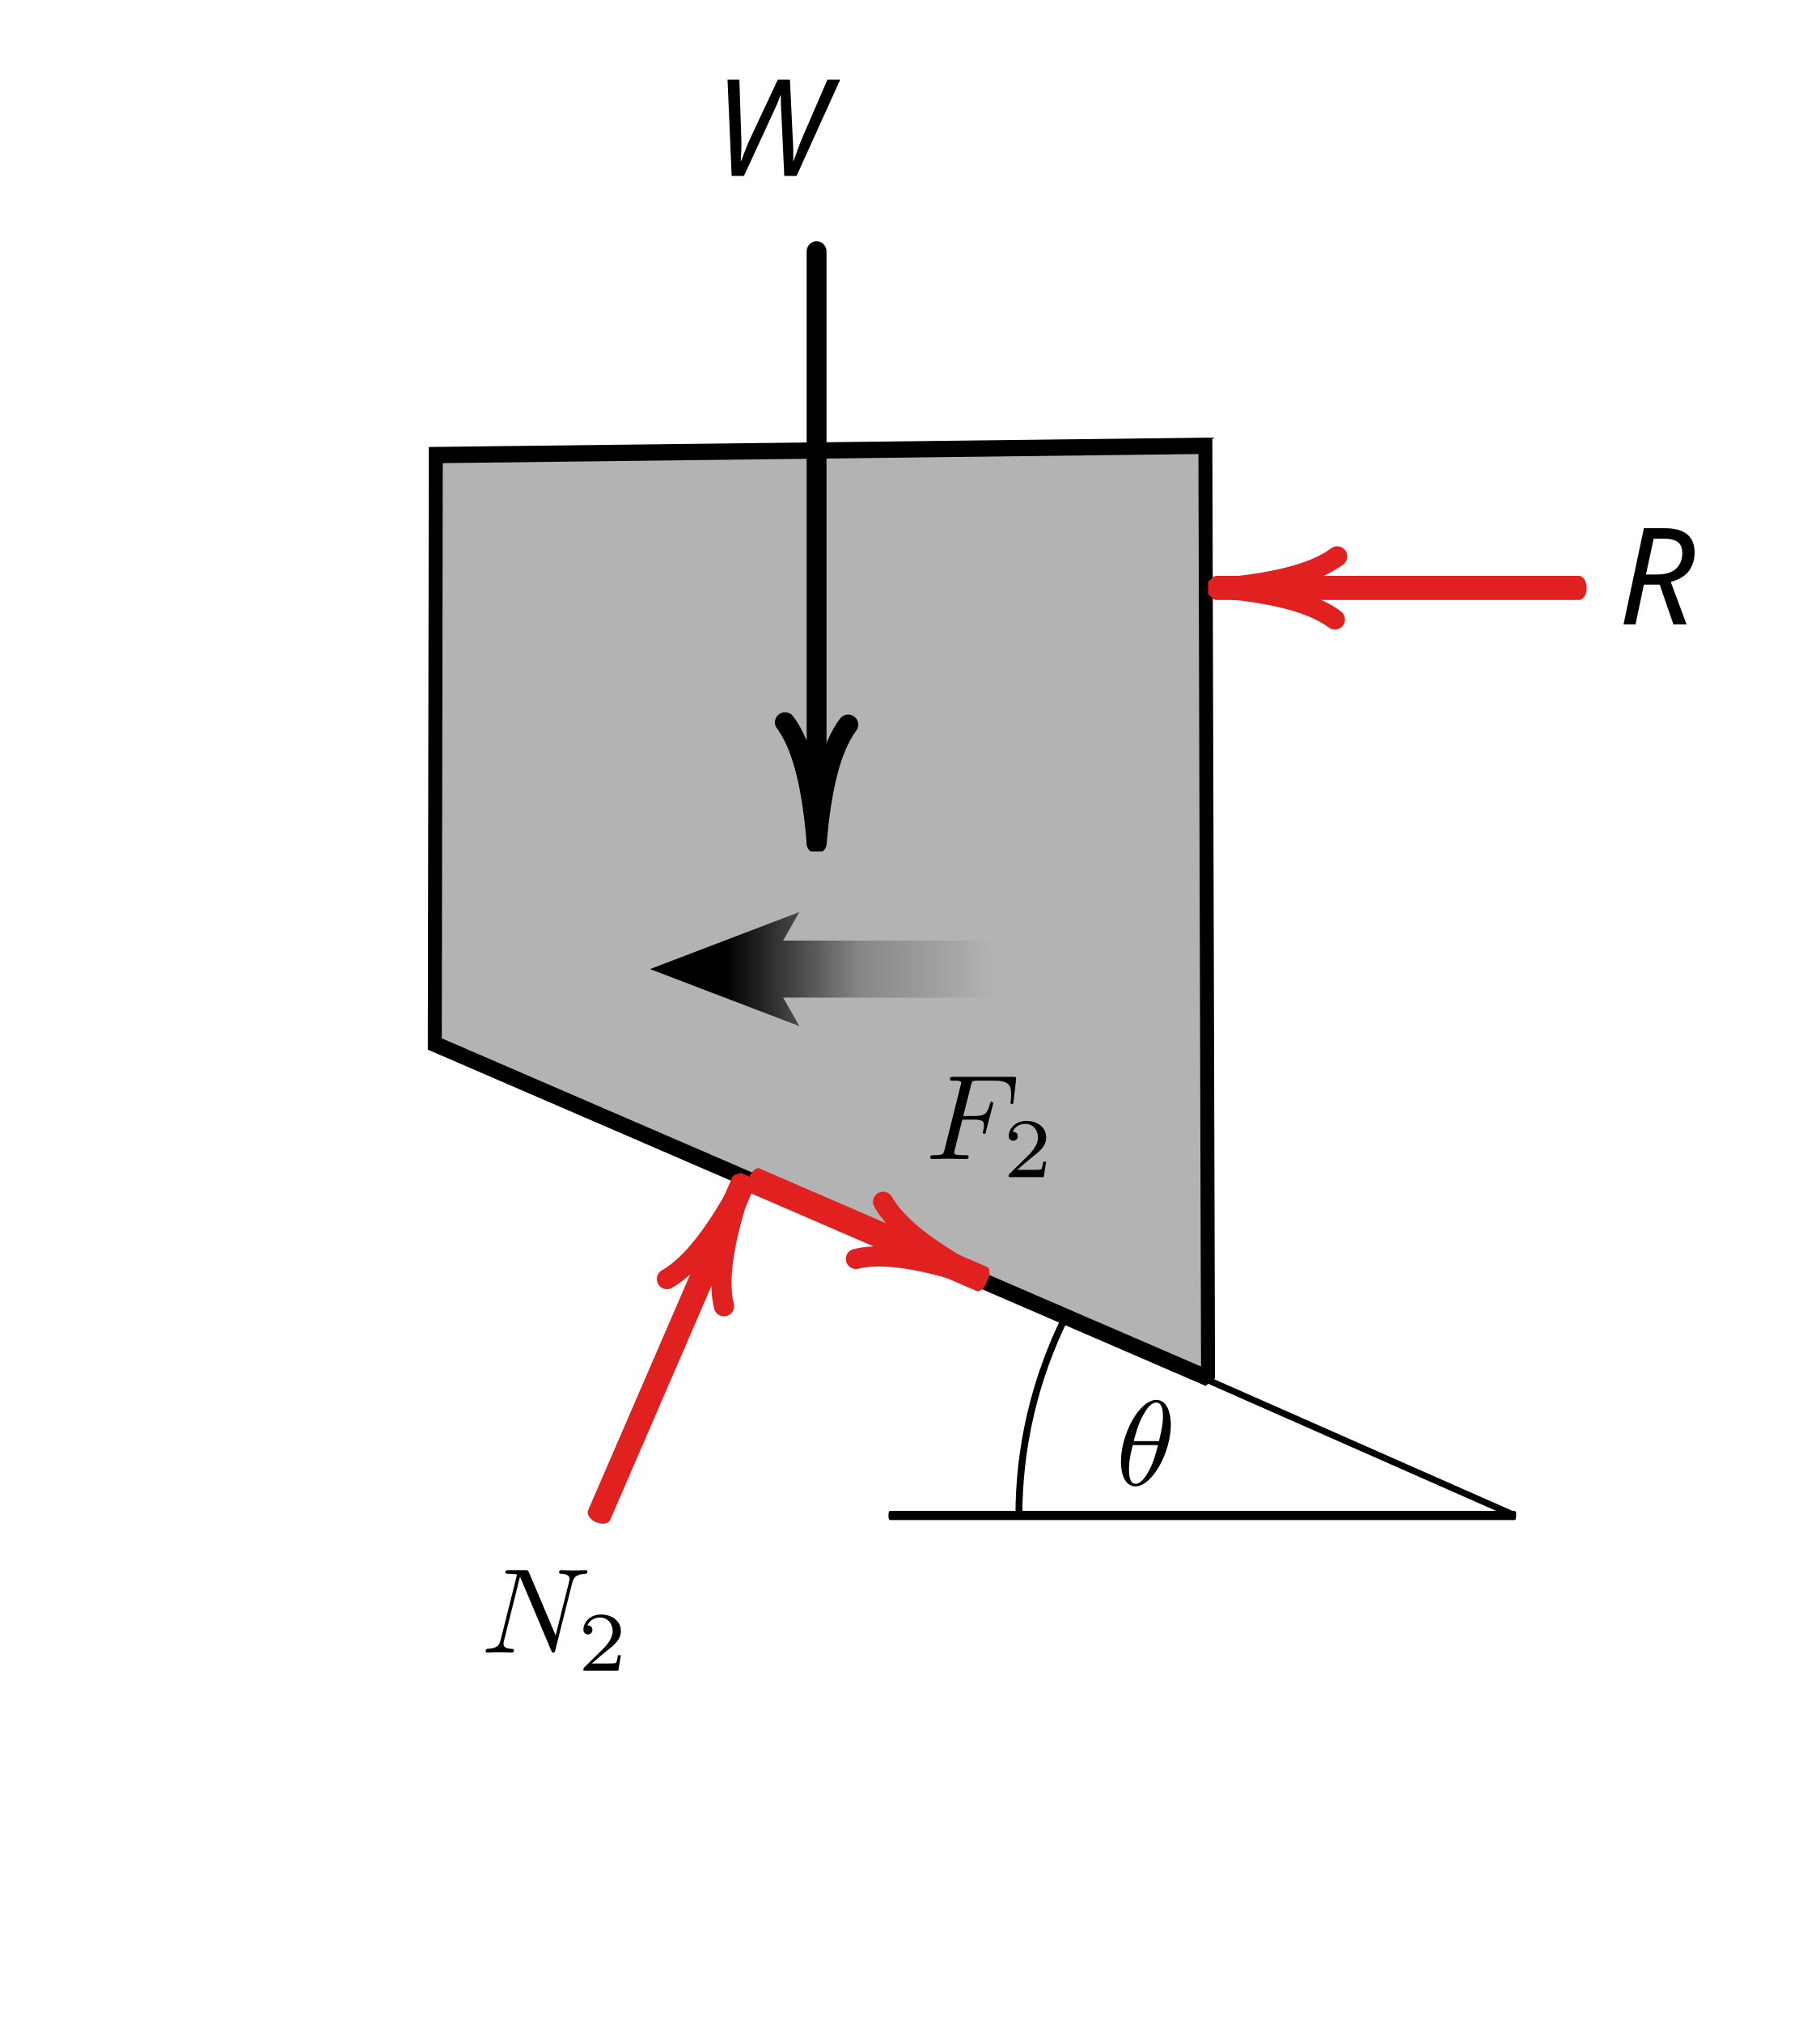
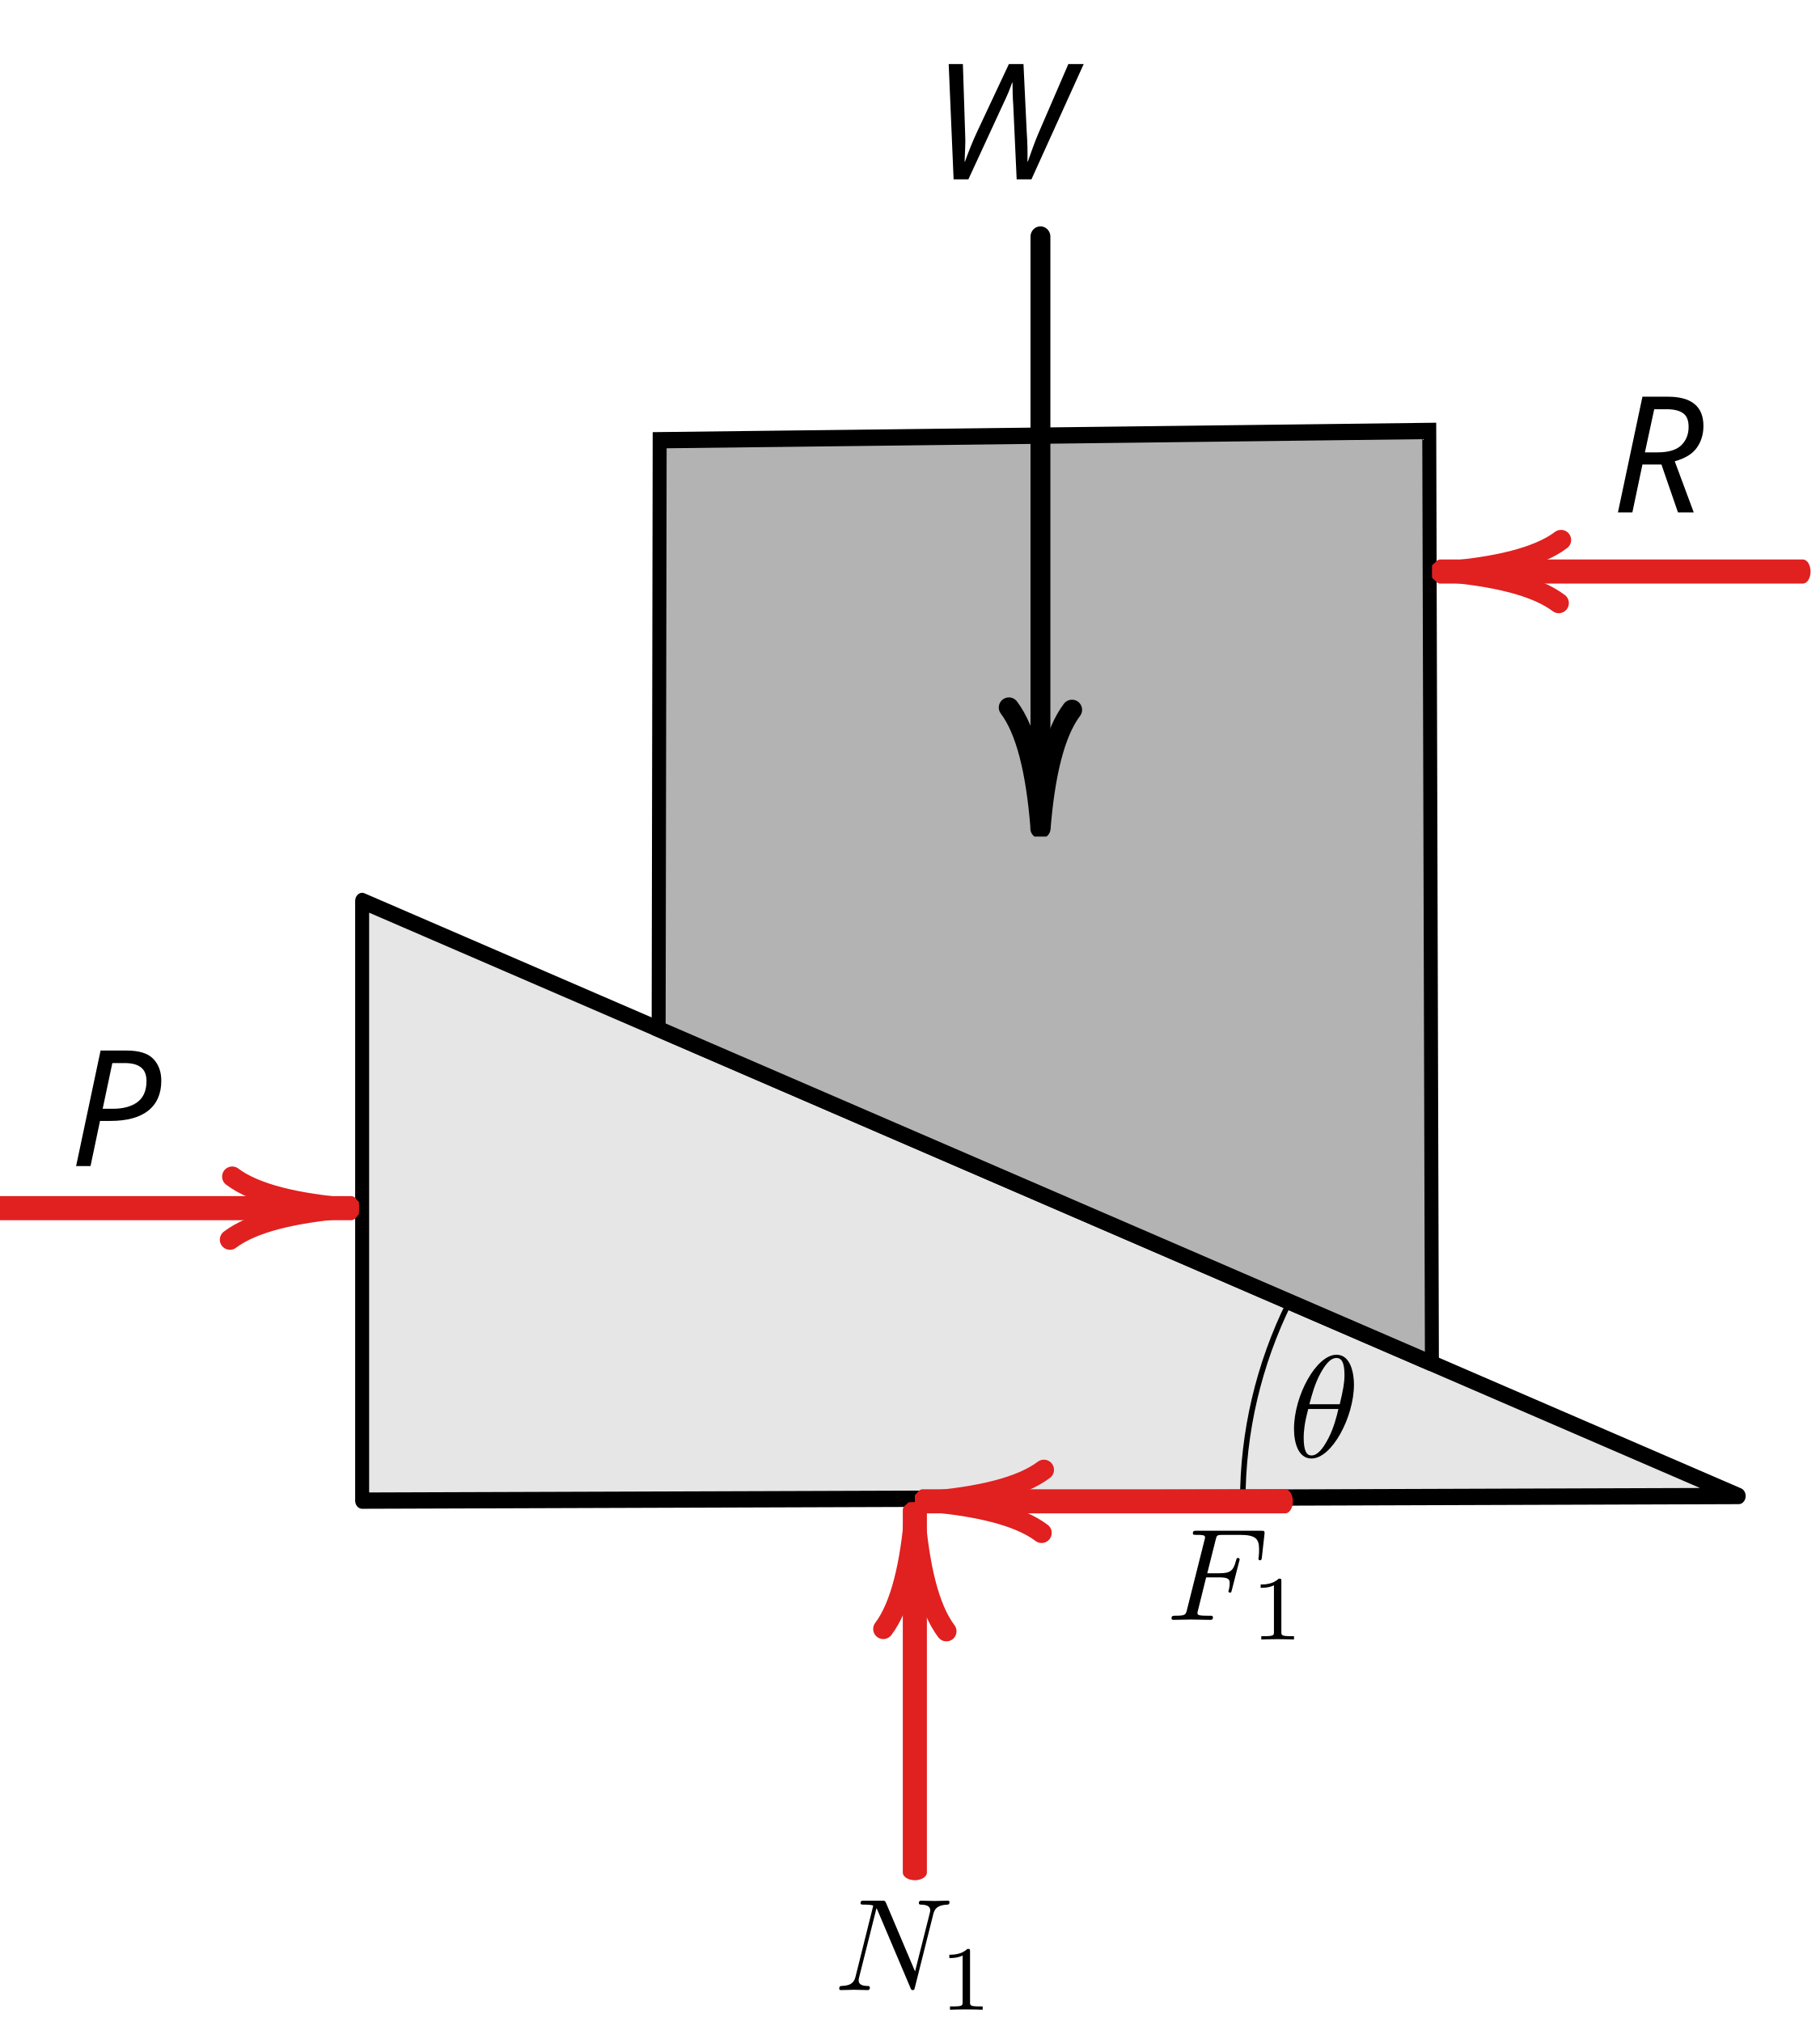
- <svg xmlns="http://www.w3.org/2000/svg" width="100%" height="100%" viewBox="0 0 180 200" version="1.1" xml:space="preserve" style="fill-rule:evenodd;clip-rule:evenodd;stroke-linecap:round;stroke-miterlimit:1.5;">
-   <g transform="matrix(1,0,0,1,-1669,0)">
-     <g transform="matrix(0.6,0,0,1,1550.8,-116)">
-       <rect id="wedge-example-fbd-1" x="197" y="116" width="300" height="200" style="fill:none;" />
-       <g id="wedge-example-fbd-11">
-         <g transform="matrix(1.16667,0,0,1,-76.4004,1.46909)">
-           <g transform="matrix(1.20798,0,0,0.845588,-71.0672,36.1218)">
+ <svg xmlns="http://www.w3.org/2000/svg" width="100%" height="100%" viewBox="0 0 180 200" version="1.1" xml:space="preserve" style="fill-rule:evenodd;clip-rule:evenodd;stroke-linecap:round;stroke-linejoin:round;stroke-miterlimit:1.5;">
+   <g transform="matrix(1,0,0,1,-2342,0)">
+     <g id="wedge-example-fbd-1" transform="matrix(0.6,0,0,1,2223.8,-116)">
+       <rect x="197" y="116" width="300" height="200" style="fill:none;" />
+       <clipPath id="_clip1">
+         <rect x="197" y="116" width="300" height="200" />
+       </clipPath>
+       <g clip-path="url(#_clip1)">
+         <g transform="matrix(1.66667,0,0,1,-213,0)">
+           <g transform="matrix(0.845588,0,0,0.845588,54.3529,36.1218)">
            <g transform="matrix(0.463977,0,0,0.541667,223.53,-90.2083)">
-               <path d="M173,436L172.743,563.179L367.672,635.364L367,434L173,436Z" style="fill:rgb(179,179,179);stroke:black;stroke-width:3.52px;" />
+               <path d="M98,665L98,535.5L445,664L98,665Z" style="fill:rgb(230,230,230);stroke:black;stroke-width:3.52px;" />
            </g>
-             <g transform="matrix(0.290094,0,0,1,351.385,116)">
-               <path d="M19,154L271,154" style="fill:none;stroke:black;stroke-width:1.07px;stroke-linejoin:round;" />
+             <g transform="matrix(0.463977,0,0,0.541667,223.53,-90.2083)">
+               <path d="M173,436L172.743,563.179L367.672,635.364L367,434L173,436Z" style="fill:rgb(179,179,179);stroke:black;stroke-width:3.52px;stroke-linejoin:miter;" />
            </g>
            <g transform="matrix(3.22222,0,0,3.04794,-378.778,-263.39)">
-               <path d="M234.688,167.389C233.576,169.772 233,172.37 233,175L251,175L234.688,167.389Z" style="fill:none;stroke:black;stroke-width:0.25px;" />
+               <path d="M234.688,167.389C233.576,169.772 233,172.37 233,175L251,175L234.688,167.389Z" style="fill:none;stroke:black;stroke-width:0.2px;stroke-linejoin:miter;" />
            </g>
          </g>
-           <g id="_1.5pt-Vector-Red" transform="matrix(1.08466e-15,12.3997,-1.42857,6.12323e-17,563.286,-4524.3)">
-             <rect x="376" y="144" width="4.9" height="11" style="fill:none;" />
-             <clipPath id="_clip1">
-               <rect x="376" y="144" width="4.9" height="11" />
-             </clipPath>
-             <g clip-path="url(#_clip1)">
-               <g transform="matrix(0.080647,0,-5.11374e-33,1.29268,348.173,-63.7317)">
-                 <g transform="matrix(1,0,0,0.773585,2,26.8679)">
-                   <path d="M403,178.5C397.599,178.061 393.529,177.085 391.268,175.38" style="fill:none;stroke:black;stroke-width:2px;stroke-linejoin:round;" />
-                 </g>
-                 <g transform="matrix(1,0,0,-0.773585,1.77402,303.038)">
-                   <path d="M403,178.5C397.599,178.061 393.529,177.085 391.268,175.38" style="fill:none;stroke:black;stroke-width:2px;stroke-linejoin:round;" />
-                 </g>
-               </g>
-               <g transform="matrix(0.0200387,-9.85944e-18,1.23875e-18,-0.24,373.75,177.82)">
-                 <path d="M118,118L351.818,118" style="fill:none;fill-rule:nonzero;stroke:black;stroke-width:8.19px;stroke-linejoin:round;stroke-miterlimit:10;" />
-               </g>
-             </g>
-           </g>
-           <g id="_1.5pt-Vector-Red1" transform="matrix(-10.9329,-9.3723e-16,1.7495e-16,-1,4569.38,322.184)">
+           <g id="_1.5pt-Vector-Red" transform="matrix(7.59264e-16,12.3997,-1,6.12323e-17,498.4,-4524.3)">
            <rect x="376" y="144" width="4.9" height="11" style="fill:none;" />
            <clipPath id="_clip2">
              <rect x="376" y="144" width="4.9" height="11" />
            </clipPath>
            <g clip-path="url(#_clip2)">
-               <g transform="matrix(0.130667,0,-8.28544e-33,1.29268,327.875,-63.7317)">
+               <g transform="matrix(0.080647,0,-5.11374e-33,1.29268,348.173,-63.7317)">
                <g transform="matrix(1,0,0,0.773585,2,26.8679)">
-                   <path d="M403,178.5C397.599,178.061 393.529,177.085 391.268,175.38" style="fill:none;stroke:rgb(225,32,32);stroke-width:2px;stroke-linejoin:round;" />
+                   <path d="M403,178.5C397.599,178.061 393.529,177.085 391.268,175.38" style="fill:none;stroke:black;stroke-width:2px;" />
                </g>
                <g transform="matrix(1,0,0,-0.773585,1.77402,303.038)">
-                   <path d="M403,178.5C397.599,178.061 393.529,177.085 391.268,175.38" style="fill:none;stroke:rgb(225,32,32);stroke-width:2px;stroke-linejoin:round;" />
+                   <path d="M403,178.5C397.599,178.061 393.529,177.085 391.268,175.38" style="fill:none;stroke:black;stroke-width:2px;" />
                </g>
              </g>
-               <g transform="matrix(0.0200387,-9.85944e-18,1.23875e-18,-0.24,373.743,177.82)">
-                 <path d="M118,118L351.818,118" style="fill:none;fill-rule:nonzero;stroke:rgb(225,32,32);stroke-width:9.93px;stroke-linejoin:round;stroke-miterlimit:10;" />
+               <g transform="matrix(0.0200387,-9.85944e-18,1.23875e-18,-0.24,373.75,177.82)">
+                 <path d="M118,118L351.818,118" style="fill:none;fill-rule:nonzero;stroke:black;stroke-width:8.19px;stroke-miterlimit:10;" />
              </g>
            </g>
          </g>
-           <g transform="matrix(1.42857,0,0,1,392.603,255.089)">
-             <g id="glyph0-1">
-                         </g>
-             <g transform="matrix(1,0,0,1,-0.422125,6.33248)">
-               <g id="surface1">
-                 <g>
-                   <g id="glyph0-11">
-                     <g id="surface11">
-                       <g>
-                         <g id="glyph0-12">
-                           <path d="M5.438,-5.969C5.438,-6.766 5.219,-8.422 4,-8.422C2.344,-8.422 0.5,-5.063 0.5,-2.313C0.5,-1.188 0.844,0.125 1.938,0.125C3.625,0.125 5.438,-3.297 5.438,-5.969ZM1.766,-4.344C1.969,-5.109 2.219,-6.063 2.688,-6.906C3.016,-7.5 3.453,-8.156 4,-8.156C4.578,-8.156 4.656,-7.406 4.656,-6.719C4.656,-6.125 4.547,-5.516 4.266,-4.344L1.766,-4.344ZM4.156,-3.953C4.031,-3.406 3.781,-2.391 3.328,-1.531C2.906,-0.719 2.453,-0.125 1.938,-0.125C1.547,-0.125 1.297,-0.484 1.297,-1.594C1.297,-2.094 1.359,-2.781 1.672,-3.953L4.156,-3.953Z" style="fill-rule:nonzero;" />
+           <g id="_1.5pt-Vector-Red1" transform="matrix(7.65306,-1.97215e-31,5.23272e-32,1,-2633.55,86)">
+             <rect x="376" y="144" width="4.9" height="11" style="fill:none;" />
+             <clipPath id="_clip3">
+               <rect x="376" y="144" width="4.9" height="11" />
+             </clipPath>
+             <g clip-path="url(#_clip3)">
+               <g transform="matrix(0.130667,0,-8.28544e-33,1.29268,327.875,-63.7317)">
+                 <g transform="matrix(1,0,0,0.773585,2,26.8679)">
+                   <path d="M403,178.5C397.599,178.061 393.529,177.085 391.268,175.38" style="fill:none;stroke:rgb(225,32,32);stroke-width:2px;" />
+                 </g>
+                 <g transform="matrix(1,0,0,-0.773585,1.77402,303.038)">
+                   <path d="M403,178.5C397.599,178.061 393.529,177.085 391.268,175.38" style="fill:none;stroke:rgb(225,32,32);stroke-width:2px;" />
+                 </g>
+               </g>
+               <g transform="matrix(0.0200387,-9.85944e-18,1.23875e-18,-0.24,373.75,177.82)">
+                 <path d="M118,118L351.818,118" style="fill:none;fill-rule:nonzero;stroke:rgb(225,32,32);stroke-width:9.93px;stroke-miterlimit:10;" />
+               </g>
+             </g>
+           </g>
+           <g transform="matrix(1,0,0,1,358.922,251.089)">
+             <g transform="matrix(1.20091,0,0,1.20091,14.9623,1.41979)">
+               <g id="glyph0-1">
+                             </g>
+               <g transform="matrix(1,0,0,1,-0.422125,6.33248)">
+                 <g id="surface1">
+                   <g>
+                     <g id="glyph0-11">
+                       <g id="surface11">
+                         <g>
+                           <g id="glyph0-12">
+                             <path d="M5.438,-5.969C5.438,-6.766 5.219,-8.422 4,-8.422C2.344,-8.422 0.5,-5.063 0.5,-2.313C0.5,-1.188 0.844,0.125 1.938,0.125C3.625,0.125 5.438,-3.297 5.438,-5.969ZM1.766,-4.344C1.969,-5.109 2.219,-6.063 2.688,-6.906C3.016,-7.5 3.453,-8.156 4,-8.156C4.578,-8.156 4.656,-7.406 4.656,-6.719C4.656,-6.125 4.547,-5.516 4.266,-4.344L1.766,-4.344ZM4.156,-3.953C4.031,-3.406 3.781,-2.391 3.328,-1.531C2.906,-0.719 2.453,-0.125 1.938,-0.125C1.547,-0.125 1.297,-0.484 1.297,-1.594C1.297,-2.094 1.359,-2.781 1.672,-3.953L4.156,-3.953Z" style="fill-rule:nonzero;" />
+                           </g>
                        </g>
                      </g>
                    </g>
                  </g>
                </g>
              </g>
            </g>
+             <g transform="matrix(1.20091,0,0,1.20091,-121.664,-160.257)">
+               <g transform="matrix(13.3333,0,0,13.3333,22.0365,117)">
+                             </g>
+               <text x="13px" y="117px" style="font-family:'CMUSerif-Italic', 'CMU Serif';font-weight:500;font-style:italic;font-size:13.333px;">P</text>
+             </g>
+             <g transform="matrix(1.19867,0,0,1.19867,-46.568,-219.418)">
+               <g transform="matrix(13.3333,0,0,13.3333,34.7969,85.1507)">
+                             </g>
+               <text x="21.496px" y="85.151px" style="font-family:'CMUSerif-Italic', 'CMU Serif';font-weight:500;font-style:italic;font-size:13.333px;">W</text>
+             </g>
          </g>
-           <g transform="matrix(1.42857,0,0,1,304.394,46.779)">
-             <g transform="matrix(13.3333,0,0,13.3333,34.7969,85.1507)">
-                         </g>
-             <text x="21.496px" y="85.151px" style="font-family:'CMUSerif-Italic', 'CMU Serif';font-weight:500;font-style:italic;font-size:13.333px;">W</text>
+         </g>
+         <g transform="matrix(1.16667,0,0,1,-39.5,-0.152595)">
+           <g id="_1.5pt-Vector-Red2" transform="matrix(-10.9329,-9.3723e-16,1.7495e-16,-1,4569.38,322.184)">
+             <rect x="376" y="144" width="4.9" height="11" style="fill:none;" />
+             <clipPath id="_clip4">
+               <rect x="376" y="144" width="4.9" height="11" />
+             </clipPath>
+             <g clip-path="url(#_clip4)">
+               <g transform="matrix(0.130667,0,-8.28544e-33,1.29268,327.875,-63.7317)">
+                 <g transform="matrix(1,0,0,0.773585,2,26.8679)">
+                   <path d="M403,178.5C397.599,178.061 393.529,177.085 391.268,175.38" style="fill:none;stroke:rgb(225,32,32);stroke-width:2px;" />
+                 </g>
+                 <g transform="matrix(1,0,0,-0.773585,1.77402,303.038)">
+                   <path d="M403,178.5C397.599,178.061 393.529,177.085 391.268,175.38" style="fill:none;stroke:rgb(225,32,32);stroke-width:2px;" />
+                 </g>
+               </g>
+               <g transform="matrix(0.0200387,-9.85944e-18,1.23875e-18,-0.24,373.743,177.82)">
+                 <path d="M118,118L351.818,118" style="fill:none;fill-rule:nonzero;stroke:rgb(225,32,32);stroke-width:9.93px;stroke-miterlimit:10;" />
+               </g>
+             </g>
          </g>
-           <g transform="matrix(1.42857,0,0,1,432.234,91.1417)">
+           <g transform="matrix(1.71792,0,0,1.20255,393.439,64.4343)">
            <g transform="matrix(13.3333,0,0,13.3333,31.2096,85.1507)">
                        </g>
            <text x="21.496px" y="85.151px" style="font-family:'CMUSerif-Italic', 'CMU Serif';font-weight:500;font-style:italic;font-size:13.333px;">R</text>
          </g>
-           <g transform="matrix(1.42857,2.44929e-16,-3.49899e-16,1,-158.316,-2.87013)">
-             <g id="_1.5pt-Vector-Red2" transform="matrix(3.0394,-7.02363,0.917755,0.397148,-946.249,2849.58)">
-               <rect x="376" y="144" width="4.9" height="11" style="fill:none;" />
-               <clipPath id="_clip3">
-                 <rect x="376" y="144" width="4.9" height="11" />
-               </clipPath>
-               <g clip-path="url(#_clip3)">
-                 <g transform="matrix(0.130667,0,-8.28544e-33,1.29268,327.875,-63.7317)">
-                   <g transform="matrix(1,0,0,0.773585,2,26.8679)">
-                     <path d="M403,178.5C397.599,178.061 393.529,177.085 391.268,175.38" style="fill:none;stroke:rgb(225,32,32);stroke-width:2px;stroke-linejoin:round;" />
-                   </g>
-                   <g transform="matrix(1,0,0,-0.773585,1.77402,303.038)">
-                     <path d="M403,178.5C397.599,178.061 393.529,177.085 391.268,175.38" style="fill:none;stroke:rgb(225,32,32);stroke-width:2px;stroke-linejoin:round;" />
-                   </g>
+         </g>
+         <g transform="matrix(1.66667,0,0,1,-215.066,0.0694063)">
+           <g id="_1.5pt-Vector-Red3" transform="matrix(9.99201e-16,-7.65306,1,1.2837e-16,188.218,3179.57)">
+             <rect x="376" y="144" width="4.9" height="11" style="fill:none;" />
+             <clipPath id="_clip5">
+               <rect x="376" y="144" width="4.9" height="11" />
+             </clipPath>
+             <g clip-path="url(#_clip5)">
+               <g transform="matrix(0.130667,0,-8.28544e-33,1.29268,327.875,-63.7317)">
+                 <g transform="matrix(1,0,0,0.773585,2,26.8679)">
+                   <path d="M403,178.5C397.599,178.061 393.529,177.085 391.268,175.38" style="fill:none;stroke:rgb(225,32,32);stroke-width:2px;" />
                </g>
-                 <g transform="matrix(0.0200387,-9.85944e-18,1.23875e-18,-0.24,373.75,177.82)">
-                   <path d="M118,118L351.818,118" style="fill:none;fill-rule:nonzero;stroke:rgb(225,32,32);stroke-width:9.93px;stroke-linejoin:round;stroke-miterlimit:10;" />
+                 <g transform="matrix(1,0,0,-0.773585,1.77402,303.038)">
+                   <path d="M403,178.5C397.599,178.061 393.529,177.085 391.268,175.38" style="fill:none;stroke:rgb(225,32,32);stroke-width:2px;" />
                </g>
              </g>
-             </g>
-             <g transform="matrix(4.81344,2.08296,-0.397148,0.917755,-1401.6,-686.48)">
-               <rect id="_1.5pt-Vector-Red3" x="376" y="144" width="4.9" height="11" style="fill:none;" />
-               <clipPath id="_clip4">
-                 <rect id="_1.5pt-Vector-Red4" x="376" y="144" width="4.9" height="11" />
-               </clipPath>
-               <g clip-path="url(#_clip4)">
-                 <g transform="matrix(0.190665,0,-1.20899e-32,1.29268,303.528,-63.7317)">
-                   <g transform="matrix(1,0,0,0.773585,2,26.8679)">
-                     <path d="M403,178.5C397.599,178.061 393.529,177.085 391.268,175.38" style="fill:none;stroke:rgb(225,32,32);stroke-width:2px;stroke-linejoin:round;" />
-                   </g>
-                   <g transform="matrix(1,0,0,-0.773585,1.77402,303.038)">
-                     <path d="M403,178.5C397.599,178.061 393.529,177.085 391.268,175.38" style="fill:none;stroke:rgb(225,32,32);stroke-width:2px;stroke-linejoin:round;" />
-                   </g>
-                 </g>
-                 <g transform="matrix(0.0200387,-9.85944e-18,1.23875e-18,-0.24,373.75,177.82)">
-                   <path d="M118,118L351.818,118" style="fill:none;fill-rule:nonzero;stroke:rgb(225,32,32);stroke-width:10.8px;stroke-linejoin:round;stroke-miterlimit:10;" />
-                 </g>
+               <g transform="matrix(0.0200387,-9.85944e-18,1.23875e-18,-0.24,373.75,177.82)">
+                 <path d="M118,118L351.818,118" style="fill:none;fill-rule:nonzero;stroke:rgb(225,32,32);stroke-width:9.93px;stroke-miterlimit:10;" />
              </g>
            </g>
          </g>
-           <g transform="matrix(1.42857,0,0,1,362.27,218.566)">
-             <g id="surface12">
-               <g transform="matrix(1,0,0,1,1.9982,10.6032)">
-                 <g id="glyph0-13">
-                   <path d="M3.625,-3.891L4.781,-3.891C5.672,-3.891 5.766,-3.688 5.766,-3.344C5.766,-3.266 5.766,-3.125 5.688,-2.766C5.672,-2.703 5.656,-2.656 5.656,-2.625C5.656,-2.531 5.719,-2.484 5.797,-2.484C5.922,-2.484 5.922,-2.516 5.969,-2.734L6.641,-5.328C6.672,-5.469 6.672,-5.484 6.672,-5.516C6.672,-5.547 6.641,-5.656 6.531,-5.656C6.406,-5.656 6.391,-5.594 6.344,-5.406C6.094,-4.469 5.828,-4.25 4.813,-4.25L3.719,-4.25L4.484,-7.297C4.594,-7.703 4.609,-7.75 5.125,-7.75L6.703,-7.75C8.172,-7.75 8.453,-7.359 8.453,-6.438C8.453,-6.172 8.453,-6.125 8.422,-5.797C8.391,-5.641 8.391,-5.625 8.391,-5.578C8.391,-5.516 8.422,-5.438 8.531,-5.438C8.672,-5.438 8.672,-5.516 8.703,-5.734L8.938,-7.813C8.984,-8.125 8.922,-8.125 8.625,-8.125L2.766,-8.125C2.516,-8.125 2.406,-8.125 2.406,-7.891C2.406,-7.75 2.516,-7.75 2.734,-7.75C3.172,-7.75 3.516,-7.75 3.516,-7.547C3.516,-7.5 3.516,-7.469 3.453,-7.25L1.875,-0.938C1.75,-0.469 1.734,-0.375 0.781,-0.375C0.578,-0.375 0.453,-0.375 0.453,-0.141C0.453,0 0.594,0 0.641,0C0.984,0 1.859,-0.031 2.219,-0.031C2.609,-0.031 3.594,0 4,0C4.094,0 4.25,0 4.25,-0.234C4.25,-0.328 4.172,-0.344 4.172,-0.359C4.141,-0.375 4.109,-0.375 3.844,-0.375C3.578,-0.375 3.516,-0.375 3.219,-0.391C2.875,-0.438 2.828,-0.484 2.828,-0.641C2.828,-0.656 2.828,-0.734 2.875,-0.906L3.625,-3.891Z" style="fill-rule:nonzero;" />
+           <g id="_1.5pt-Vector-Red4" transform="matrix(-7.65306,4.06644e-16,-5.53275e-17,-1,3252.77,413.931)">
+             <rect x="376" y="144" width="4.9" height="11" style="fill:none;" />
+             <clipPath id="_clip6">
+               <rect x="376" y="144" width="4.9" height="11" />
+             </clipPath>
+             <g clip-path="url(#_clip6)">
+               <g transform="matrix(0.130667,0,-8.28544e-33,1.29268,327.875,-63.7317)">
+                 <g transform="matrix(1,0,0,0.773585,2,26.8679)">
+                   <path d="M403,178.5C397.599,178.061 393.529,177.085 391.268,175.38" style="fill:none;stroke:rgb(225,32,32);stroke-width:2px;" />
+                 </g>
+                 <g transform="matrix(1,0,0,-0.773585,1.77402,303.038)">
+                   <path d="M403,178.5C397.599,178.061 393.529,177.085 391.268,175.38" style="fill:none;stroke:rgb(225,32,32);stroke-width:2px;" />
                </g>
              </g>
-               <g transform="matrix(1,0,0,1,9.6866,12.396)">
-                 <g id="glyph1-1">
-                   <path d="M4.234,-1.531L3.938,-1.531C3.922,-1.344 3.828,-0.844 3.734,-0.766C3.656,-0.719 3.016,-0.719 2.891,-0.719L1.359,-0.719C2.234,-1.484 2.531,-1.719 3.031,-2.125C3.656,-2.609 4.234,-3.125 4.234,-3.922C4.234,-4.938 3.344,-5.563 2.266,-5.563C1.234,-5.563 0.531,-4.828 0.531,-4.063C0.531,-3.641 0.891,-3.594 0.969,-3.594C1.172,-3.594 1.422,-3.734 1.422,-4.031C1.422,-4.188 1.359,-4.484 0.922,-4.484C1.188,-5.078 1.75,-5.266 2.141,-5.266C2.984,-5.266 3.422,-4.609 3.422,-3.922C3.422,-3.203 2.891,-2.625 2.625,-2.313L0.609,-0.328C0.531,-0.25 0.531,-0.234 0.531,0L3.984,0L4.234,-1.531Z" style="fill-rule:nonzero;" />
-                 </g>
-               </g>
-             </g>
-           </g>
-           <g transform="matrix(1.42857,0,0,1,299.436,267.391)">
-             <g id="surface13">
-               <g transform="matrix(1,0,0,1,1.9982,10.6032)">
-                 <g id="glyph0-14">
-                   <path d="M9.031,-6.906C9.156,-7.391 9.375,-7.75 10.328,-7.797C10.391,-7.797 10.531,-7.813 10.531,-8.031C10.531,-8.047 10.531,-8.156 10.375,-8.156C9.984,-8.156 9.563,-8.125 9.172,-8.125C8.766,-8.125 8.344,-8.156 7.953,-8.156C7.875,-8.156 7.734,-8.156 7.734,-7.922C7.734,-7.797 7.859,-7.797 7.953,-7.797C8.625,-7.781 8.766,-7.531 8.766,-7.266C8.766,-7.234 8.734,-7.047 8.719,-7.016L7.391,-1.703L4.75,-7.938C4.656,-8.156 4.641,-8.156 4.359,-8.156L2.766,-8.156C2.516,-8.156 2.422,-8.156 2.422,-7.922C2.422,-7.797 2.516,-7.797 2.75,-7.797C2.813,-7.797 3.563,-7.797 3.563,-7.688L1.953,-1.266C1.844,-0.781 1.641,-0.406 0.672,-0.375C0.594,-0.375 0.469,-0.359 0.469,-0.125C0.469,-0.047 0.531,0 0.625,0C1,0 1.422,-0.031 1.813,-0.031C2.219,-0.031 2.656,0 3.047,0C3.109,0 3.266,0 3.266,-0.234C3.266,-0.359 3.156,-0.375 3.031,-0.375C2.328,-0.391 2.234,-0.656 2.234,-0.891C2.234,-0.984 2.25,-1.047 2.281,-1.172L3.859,-7.484C3.906,-7.406 3.906,-7.391 3.969,-7.266L6.938,-0.234C7.031,-0.031 7.063,0 7.172,0C7.297,0 7.297,-0.031 7.359,-0.25L9.031,-6.906Z" style="fill-rule:nonzero;" />
-                 </g>
-               </g>
-               <g transform="matrix(1,0,0,1,11.6042,12.396)">
-                 <g id="glyph1-11">
-                   <path d="M4.234,-1.531L3.938,-1.531C3.922,-1.344 3.828,-0.844 3.734,-0.766C3.656,-0.719 3.016,-0.719 2.891,-0.719L1.359,-0.719C2.234,-1.484 2.531,-1.719 3.031,-2.125C3.656,-2.609 4.234,-3.125 4.234,-3.922C4.234,-4.938 3.344,-5.563 2.266,-5.563C1.234,-5.563 0.531,-4.828 0.531,-4.063C0.531,-3.641 0.891,-3.594 0.969,-3.594C1.172,-3.594 1.422,-3.734 1.422,-4.031C1.422,-4.188 1.359,-4.484 0.922,-4.484C1.188,-5.078 1.75,-5.266 2.141,-5.266C2.984,-5.266 3.422,-4.609 3.422,-3.922C3.422,-3.203 2.891,-2.625 2.625,-2.313L0.609,-0.328C0.531,-0.25 0.531,-0.234 0.531,0L3.984,0L4.234,-1.531Z" style="fill-rule:nonzero;" />
-                 </g>
+               <g transform="matrix(0.0200387,-9.85944e-18,1.23875e-18,-0.24,373.75,177.82)">
+                 <path d="M118,118L351.818,118" style="fill:none;fill-rule:nonzero;stroke:rgb(225,32,32);stroke-width:9.93px;stroke-miterlimit:10;" />
              </g>
            </g>
          </g>
        </g>
-         <g id="impending-motion-arrow" transform="matrix(-1.41502,0,0,0.626072,1428.02,154.784)">
-           <path d="M754.306,95.663L754.306,86.649L778.738,86.649L776.845,82.142L794.246,91.156L776.845,100.171L778.738,95.663L754.306,95.663Z" style="fill:url(#_Linear5);" />
+         <g transform="matrix(1,0,0,1,-84.3057,127.651)">
+           <g id="glyph-0-1" transform="matrix(1.66667,0,0,1,418.806,185.192)">
+             <g>
+               <path d="M9.797,-7.484C9.922,-8 10.156,-8.406 11.188,-8.453C11.25,-8.453 11.406,-8.453 11.406,-8.703C11.406,-8.719 11.406,-8.844 11.25,-8.844C10.813,-8.844 10.359,-8.813 9.938,-8.813C9.5,-8.813 9.047,-8.844 8.609,-8.844C8.531,-8.844 8.375,-8.844 8.375,-8.594C8.375,-8.453 8.516,-8.453 8.609,-8.453C9.359,-8.438 9.5,-8.156 9.5,-7.875C9.5,-7.844 9.469,-7.641 9.453,-7.609L8,-1.844L5.141,-8.594C5.031,-8.828 5.031,-8.844 4.734,-8.844L2.984,-8.844C2.734,-8.844 2.609,-8.844 2.609,-8.594C2.609,-8.453 2.734,-8.453 2.984,-8.453C3.047,-8.453 3.859,-8.453 3.859,-8.328L2.125,-1.375C2,-0.859 1.781,-0.438 0.719,-0.406C0.641,-0.406 0.5,-0.391 0.5,-0.141C0.5,-0.047 0.563,0 0.672,0C1.094,0 1.547,-0.031 1.969,-0.031C2.406,-0.031 2.875,0 3.297,0C3.375,0 3.531,0 3.531,-0.266C3.531,-0.391 3.422,-0.406 3.281,-0.406C2.531,-0.422 2.422,-0.719 2.422,-0.969C2.422,-1.063 2.438,-1.125 2.469,-1.266L4.188,-8.109C4.234,-8.031 4.234,-8 4.297,-7.875L7.531,-0.25C7.609,-0.031 7.656,0 7.766,0C7.922,0 7.922,-0.031 7.984,-0.266L9.797,-7.484Z" style="fill-rule:nonzero;" />
+             </g>
+           </g>
+           <g id="glyph-1-1" transform="matrix(1.66667,0,0,1,436.15,187.135)">
+             <g>
+               <path d="M3.031,-5.766C3.031,-6.016 3.016,-6.016 2.766,-6.016C2.188,-5.453 1.359,-5.438 0.984,-5.438L0.984,-5.109C1.203,-5.109 1.797,-5.109 2.297,-5.359L2.297,-0.75C2.297,-0.438 2.297,-0.328 1.391,-0.328L1.047,-0.328L1.047,0C1.219,-0.016 2.328,-0.031 2.672,-0.031C2.953,-0.031 4.094,-0.016 4.281,0L4.281,-0.328L3.938,-0.328C3.031,-0.328 3.031,-0.438 3.031,-0.75L3.031,-5.766Z" style="fill-rule:nonzero;" />
+             </g>
+           </g>
+         </g>
+         <g transform="matrix(1,0,0,1,-31.2576,91.046)">
+           <g id="glyph-0-11" transform="matrix(1.66667,0,0,1,420.537,185.177)">
+             <g>
+               <path d="M3.922,-4.203L5.188,-4.203C6.156,-4.203 6.25,-4 6.25,-3.625C6.25,-3.531 6.25,-3.375 6.172,-2.984C6.141,-2.922 6.125,-2.875 6.125,-2.844C6.125,-2.75 6.203,-2.688 6.281,-2.688C6.406,-2.688 6.406,-2.734 6.469,-2.969L7.188,-5.781C7.234,-5.922 7.234,-5.953 7.234,-5.984C7.234,-6.016 7.203,-6.125 7.078,-6.125C6.938,-6.125 6.938,-6.063 6.875,-5.859C6.609,-4.844 6.313,-4.609 5.203,-4.609L4.031,-4.609L4.859,-7.906C4.969,-8.359 4.984,-8.406 5.563,-8.406L7.266,-8.406C8.859,-8.406 9.156,-7.984 9.156,-6.984C9.156,-6.688 9.156,-6.625 9.125,-6.281C9.094,-6.109 9.094,-6.094 9.094,-6.047C9.094,-5.984 9.125,-5.891 9.25,-5.891C9.391,-5.891 9.406,-5.969 9.438,-6.219L9.688,-8.453C9.734,-8.813 9.656,-8.813 9.344,-8.813L2.984,-8.813C2.734,-8.813 2.609,-8.813 2.609,-8.547C2.609,-8.406 2.719,-8.406 2.969,-8.406C3.453,-8.406 3.813,-8.406 3.813,-8.172C3.813,-8.125 3.813,-8.094 3.75,-7.859L2.031,-1.016C1.906,-0.5 1.875,-0.406 0.859,-0.406C0.641,-0.406 0.5,-0.406 0.5,-0.156C0.5,0 0.641,0 0.688,0C1.063,0 2.016,-0.031 2.391,-0.031C2.828,-0.031 3.906,0 4.328,0C4.438,0 4.594,0 4.594,-0.25C4.594,-0.344 4.516,-0.375 4.516,-0.391C4.484,-0.406 4.453,-0.406 4.156,-0.406C3.875,-0.406 3.813,-0.406 3.484,-0.422C3.109,-0.469 3.063,-0.516 3.063,-0.688C3.063,-0.719 3.063,-0.797 3.125,-0.984L3.922,-4.203Z" style="fill-rule:nonzero;" />
+             </g>
+           </g>
+           <g id="glyph-1-11" transform="matrix(1.66667,0,0,1,434.419,187.119)">
+             <g>
+               <path d="M3.031,-5.766C3.031,-6.016 3.016,-6.016 2.766,-6.016C2.188,-5.453 1.359,-5.438 0.984,-5.438L0.984,-5.109C1.203,-5.109 1.797,-5.109 2.297,-5.359L2.297,-0.75C2.297,-0.438 2.297,-0.328 1.391,-0.328L1.047,-0.328L1.047,0C1.219,-0.016 2.328,-0.031 2.672,-0.031C2.953,-0.031 4.094,-0.016 4.281,0L4.281,-0.328L3.938,-0.328C3.031,-0.328 3.031,-0.438 3.031,-0.75L3.031,-5.766Z" style="fill-rule:nonzero;" />
+             </g>
+           </g>
        </g>
      </g>
    </g>
  </g>
-   <defs>
-     <linearGradient id="_Linear5" x1="0" y1="0" x2="1" y2="0" gradientUnits="userSpaceOnUse" gradientTransform="matrix(31.1269,0,0,3.90296,754.306,91.1561)">
-       <stop offset="0" style="stop-color:rgb(179,179,179);stop-opacity:1" />
-       <stop offset="0.5" style="stop-color:rgb(134,134,134);stop-opacity:1" />
-       <stop offset="1" style="stop-color:black;stop-opacity:1" />
-     </linearGradient>
-   </defs>
</svg>
